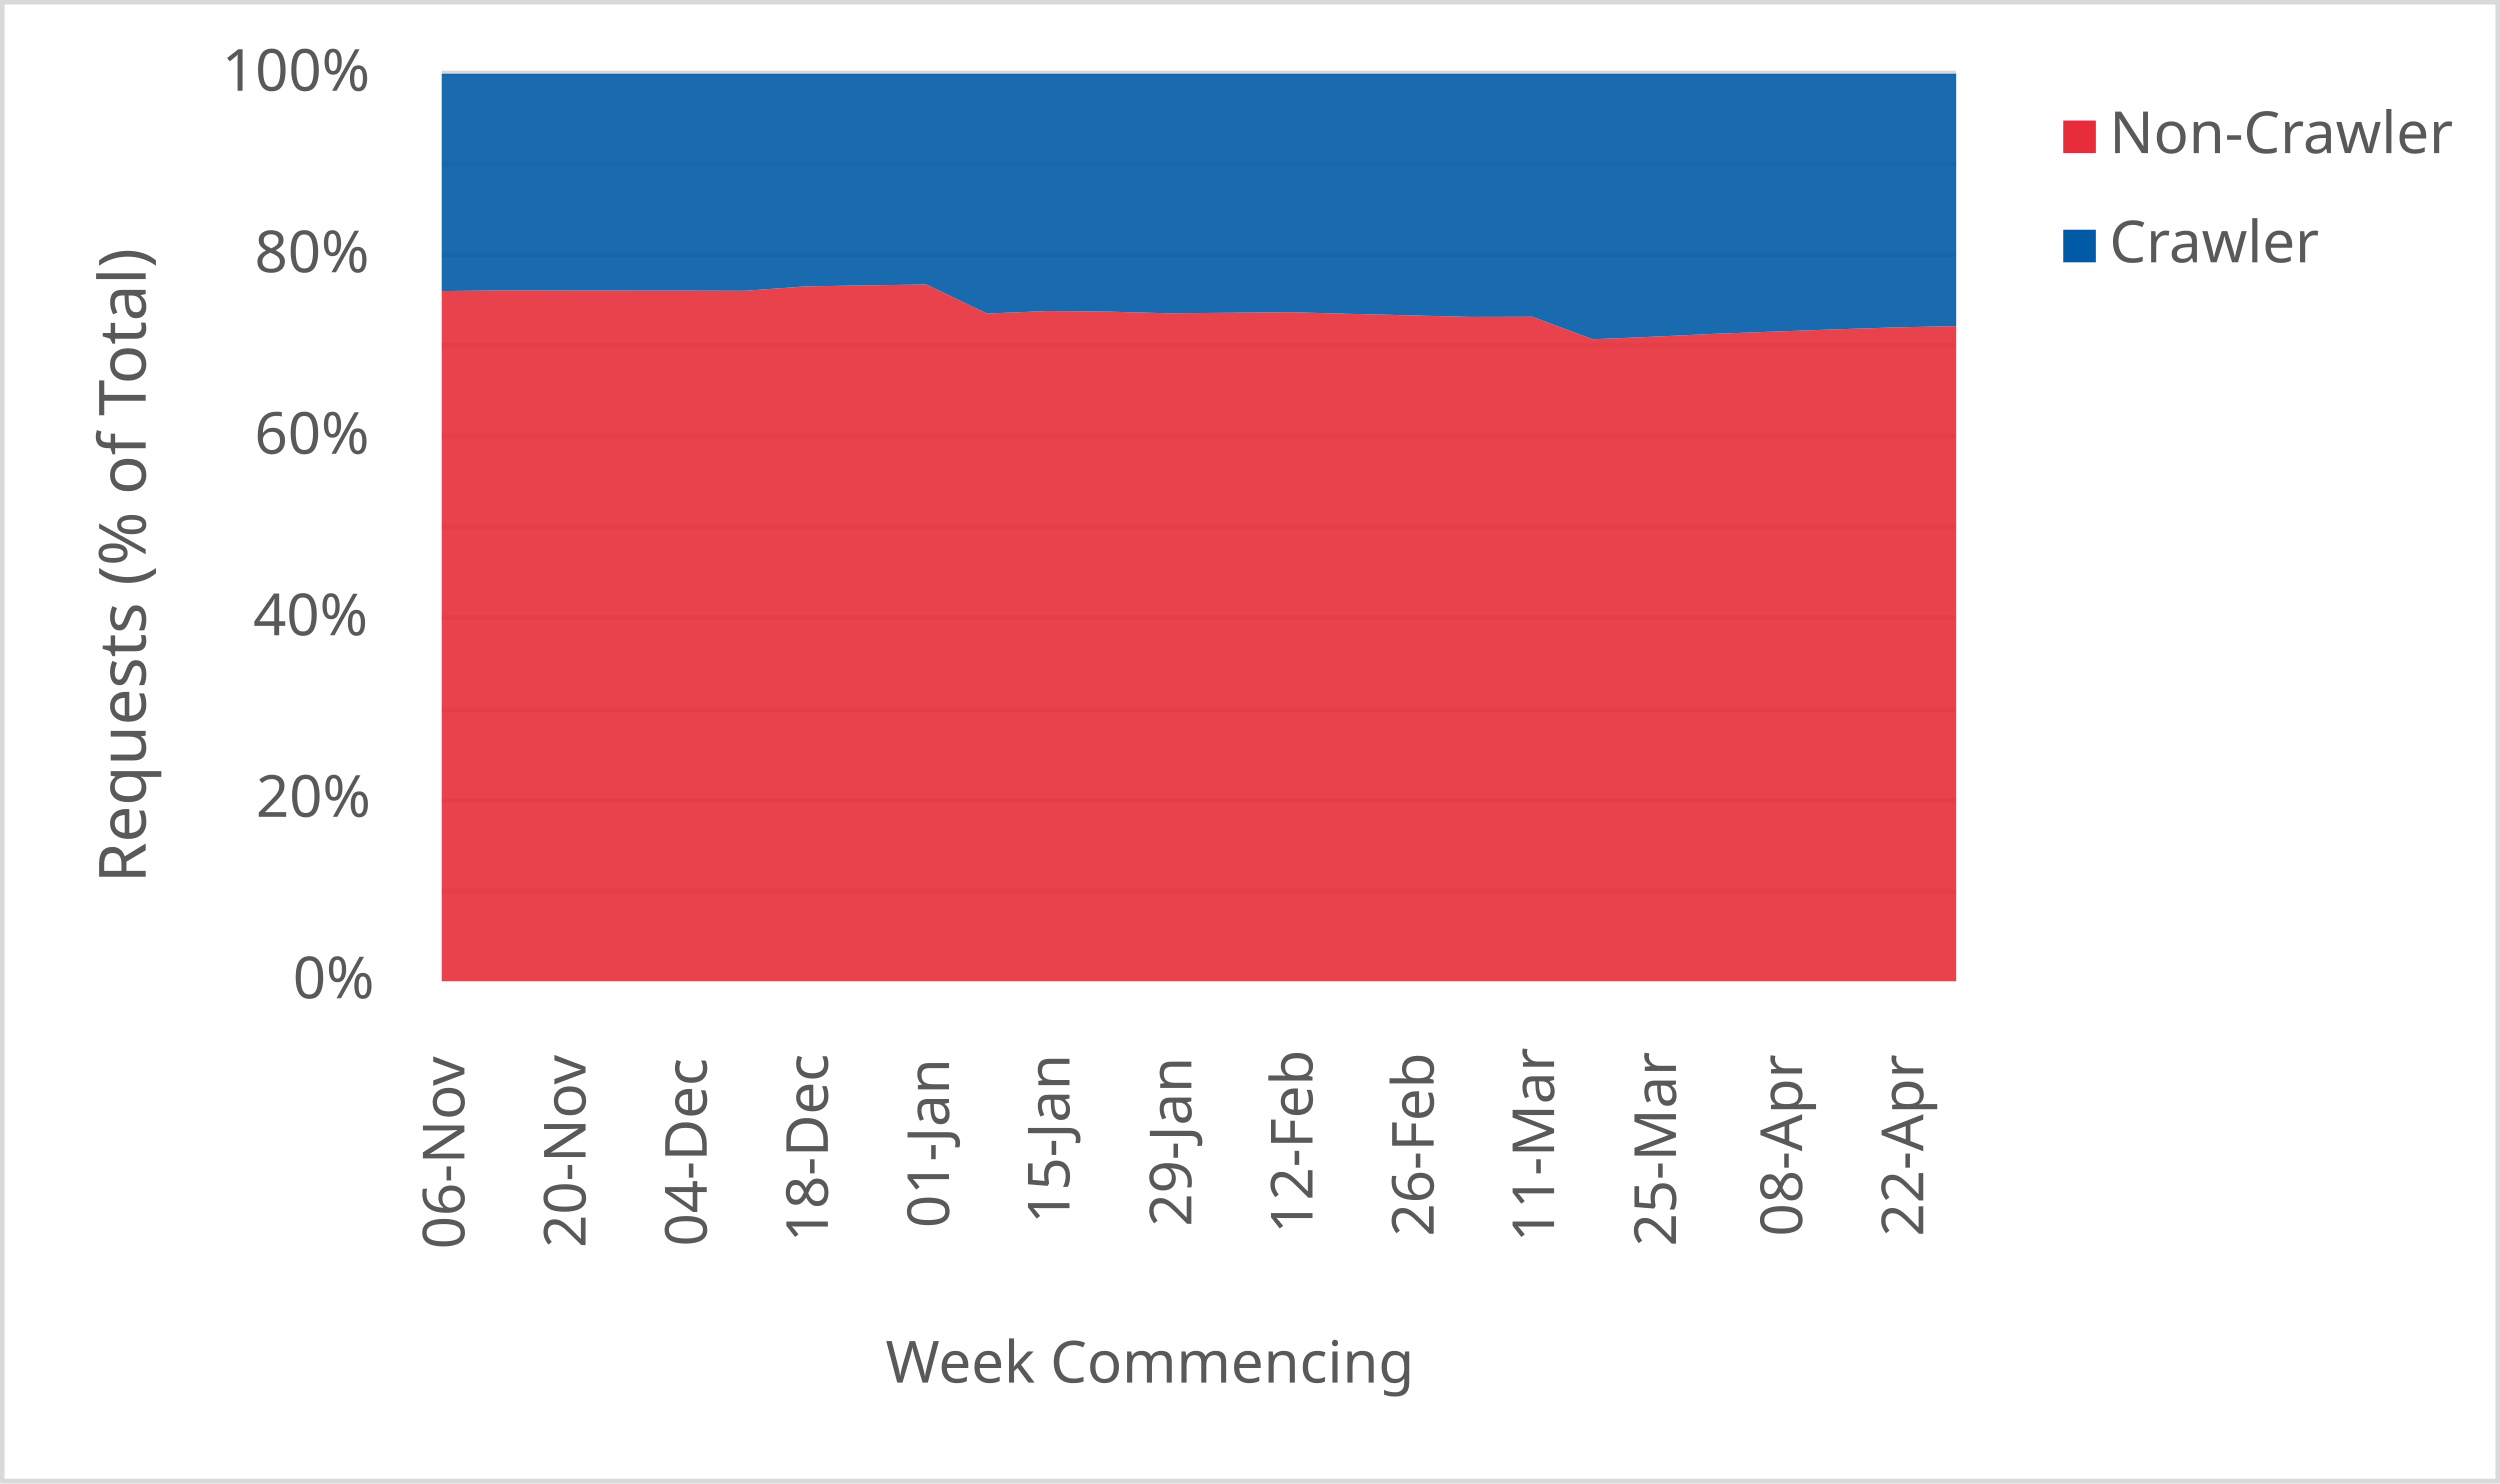
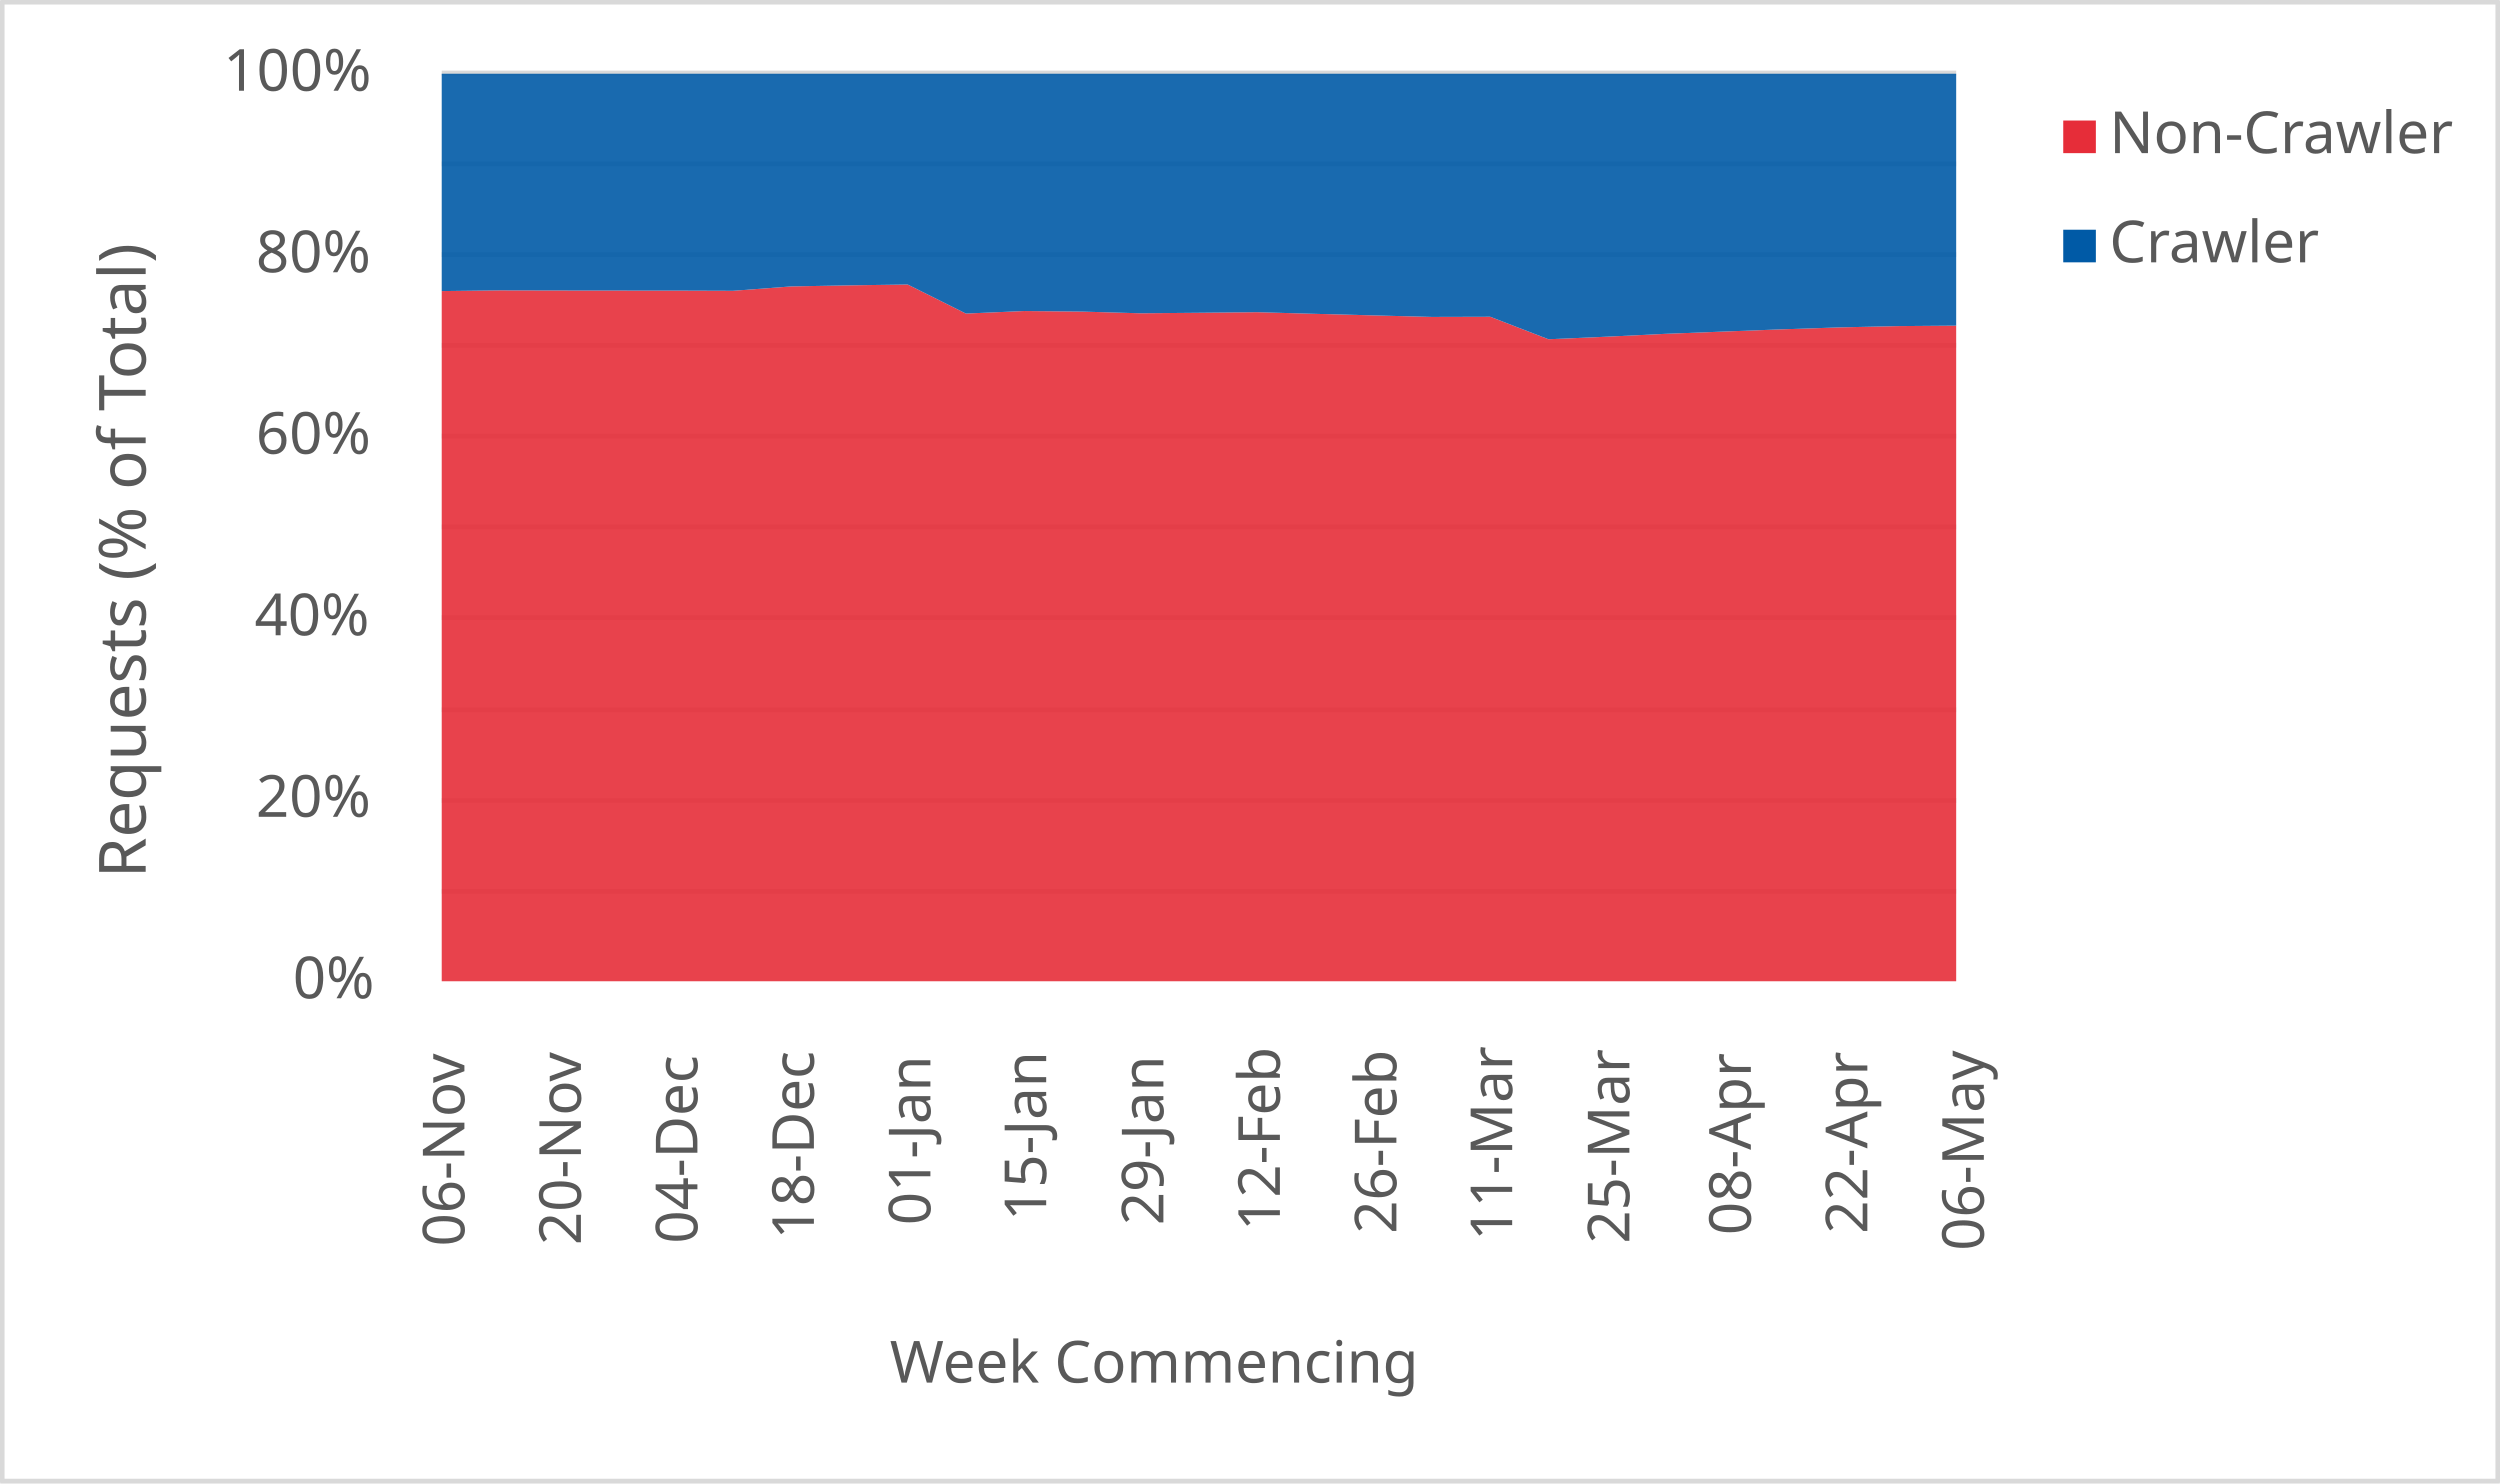
<svg xmlns="http://www.w3.org/2000/svg" width="1763" height="1046" xml:space="preserve" overflow="hidden">
  <defs>
    <clipPath id="clip0">
      <rect x="2917" y="346" width="1763" height="1046" />
    </clipPath>
  </defs>
  <g clip-path="url(#clip0)" transform="translate(-2917 -346)">
    <rect x="2918" y="347" width="1760" height="1043" fill="#FFFFFF" />
    <g>
      <path d="    M3228.5 974.532 4296.5 974.532    M3228.5 910.53 4296.5 910.53    M3228.5 846.528 4296.5 846.528    M3228.5 781.526 4296.5 781.526    M3228.5 717.524 4296.5 717.524    M3228.5 653.522 4296.5 653.522    M3228.5 589.52 4296.5 589.52    M3228.5 525.517 4296.5 525.517    M3228.5 461.515 4296.5 461.515    M3228.5 397.5 4296.5 397.5" stroke="#D9D9D9" stroke-width="3.438" stroke-linejoin="round" stroke-miterlimit="10" fill="none" />
    </g>
    <g>
      <path d="M 1038.5 4296.5 1038.5" stroke="#D9D9D9" stroke-width="3.438" stroke-linejoin="round" stroke-miterlimit="10" fill="none" fill-rule="evenodd" />
    </g>
    <g>
-       <text fill="#595959" font-family="Verdana,sans-serif" font-weight="400" font-size="41" transform="matrix(6.12323e-17 -1 1 6.12323e-17 3244.5 1227)">06-Nov</text>
+       <text fill="#595959" font-family="Verdana,sans-serif" font-weight="400" font-size="41" transform="matrix(6.12323e-17 -1 1 6.12323e-17 3244.5 1225)">06-Nov</text>
    </g>
    <g>
-       <text fill="#595959" font-family="Verdana,sans-serif" font-weight="400" font-size="41" transform="matrix(6.12323e-17 -1 1 6.12323e-17 3329.94 1226)">20-Nov</text>
+       <text fill="#595959" font-family="Verdana,sans-serif" font-weight="400" font-size="41" transform="matrix(6.12323e-17 -1 1 6.12323e-17 3326.654 1224)">20-Nov</text>
    </g>
    <g>
-       <text fill="#595959" font-family="Verdana,sans-serif" font-weight="400" font-size="41" transform="matrix(6.12323e-17 -1 1 6.12323e-17 3415.38 1225)">04-Dec</text>
+       <text fill="#595959" font-family="Verdana,sans-serif" font-weight="400" font-size="41" transform="matrix(6.12323e-17 -1 1 6.12323e-17 3408.808 1223)">04-Dec</text>
    </g>
    <g>
-       <text fill="#595959" font-family="Verdana,sans-serif" font-weight="400" font-size="41" transform="matrix(6.12323e-17 -1 1 6.12323e-17 3500.82 1222)">18-Dec</text>
+       <text fill="#595959" font-family="Verdana,sans-serif" font-weight="400" font-size="41" transform="matrix(6.12323e-17 -1 1 6.12323e-17 3490.962 1220)">18-Dec</text>
    </g>
    <g>
-       <text fill="#595959" font-family="Verdana,sans-serif" font-weight="400" font-size="41" transform="matrix(6.12323e-17 -1 1 6.12323e-17 3586.26 1212)">01-Jan</text>
+       <text fill="#595959" font-family="Verdana,sans-serif" font-weight="400" font-size="41" transform="matrix(6.12323e-17 -1 1 6.12323e-17 3573.115 1210)">01-Jan</text>
    </g>
    <g>
-       <text fill="#595959" font-family="Verdana,sans-serif" font-weight="400" font-size="41" transform="matrix(6.12323e-17 -1 1 6.12323e-17 3671.2 1209)">15-Jan</text>
+       <text fill="#595959" font-family="Verdana,sans-serif" font-weight="400" font-size="41" transform="matrix(6.12323e-17 -1 1 6.12323e-17 3654.769 1207)">15-Jan</text>
    </g>
    <g>
-       <text fill="#595959" font-family="Verdana,sans-serif" font-weight="400" font-size="41" transform="matrix(6.12323e-17 -1 1 6.12323e-17 3757.14 1211)">29-Jan</text>
+       <text fill="#595959" font-family="Verdana,sans-serif" font-weight="400" font-size="41" transform="matrix(6.12323e-17 -1 1 6.12323e-17 3737.423 1210)">29-Jan</text>
    </g>
    <g>
-       <text fill="#595959" font-family="Verdana,sans-serif" font-weight="400" font-size="41" transform="matrix(6.12323e-17 -1 1 6.12323e-17 3842.58 1216)">12-Feb</text>
+       <text fill="#595959" font-family="Verdana,sans-serif" font-weight="400" font-size="41" transform="matrix(6.12323e-17 -1 1 6.12323e-17 3819.577 1214)">12-Feb</text>
    </g>
    <g>
-       <text fill="#595959" font-family="Verdana,sans-serif" font-weight="400" font-size="41" transform="matrix(6.12323e-17 -1 1 6.12323e-17 3928.02 1218)">26-Feb</text>
+       <text fill="#595959" font-family="Verdana,sans-serif" font-weight="400" font-size="41" transform="matrix(6.12323e-17 -1 1 6.12323e-17 3901.731 1216)">26-Feb</text>
    </g>
    <g>
-       <text fill="#595959" font-family="Verdana,sans-serif" font-weight="400" font-size="41" transform="matrix(6.12323e-17 -1 1 6.12323e-17 4012.96 1222)">11-Mar</text>
+       <text fill="#595959" font-family="Verdana,sans-serif" font-weight="400" font-size="41" transform="matrix(6.12323e-17 -1 1 6.12323e-17 3983.385 1221)">11-Mar</text>
    </g>
    <g>
-       <text fill="#595959" font-family="Verdana,sans-serif" font-weight="400" font-size="41" transform="matrix(6.12323e-17 -1 1 6.12323e-17 4098.9 1225)">25-Mar</text>
+       <text fill="#595959" font-family="Verdana,sans-serif" font-weight="400" font-size="41" transform="matrix(6.12323e-17 -1 1 6.12323e-17 4066.038 1223)">25-Mar</text>
    </g>
    <g>
-       <text fill="#595959" font-family="Verdana,sans-serif" font-weight="400" font-size="41" transform="matrix(6.12323e-17 -1 1 6.12323e-17 4187.84 1218)">08-Apr</text>
+       <text fill="#595959" font-family="Verdana,sans-serif" font-weight="400" font-size="41" transform="matrix(6.12323e-17 -1 1 6.12323e-17 4151.692 1217)">08-Apr</text>
    </g>
    <g>
-       <text fill="#595959" font-family="Verdana,sans-serif" font-weight="400" font-size="41" transform="matrix(6.12323e-17 -1 1 6.12323e-17 4273.28 1218)">22-Apr</text>
+       <text fill="#595959" font-family="Verdana,sans-serif" font-weight="400" font-size="41" transform="matrix(6.12323e-17 -1 1 6.12323e-17 4233.846 1216)">22-Apr</text>
+     </g>
+     <g>
+       <text fill="#595959" font-family="Verdana,sans-serif" font-weight="400" font-size="41" transform="matrix(6.12323e-17 -1 1 6.12323e-17 4316 1228)">06-May</text>
    </g>
    <g>
      <text fill="#595959" font-family="Verdana,sans-serif" font-weight="400" font-size="41" transform="matrix(1 0 0 1 3123.5 1050)">0%</text>
    </g>
    <g>
      <text fill="#595959" font-family="Verdana,sans-serif" font-weight="400" font-size="41" transform="matrix(1 0 0 1 3097.5 922)">20%</text>
    </g>
    <g>
-       <text fill="#595959" font-family="Verdana,sans-serif" font-weight="400" font-size="41" transform="matrix(1 0 0 1 3095.5 794)">40%</text>
+       <text fill="#595959" font-family="Verdana,sans-serif" font-weight="400" font-size="41" transform="matrix(1 0 0 1 3096.5 794)">40%</text>
    </g>
    <g>
-       <text fill="#595959" font-family="Verdana,sans-serif" font-weight="400" font-size="41" transform="matrix(1 0 0 1 3096.5 666)">60%</text>
+       <text fill="#595959" font-family="Verdana,sans-serif" font-weight="400" font-size="41" transform="matrix(1 0 0 1 3097.5 666)">60%</text>
    </g>
    <g>
-       <text fill="#595959" font-family="Verdana,sans-serif" font-weight="400" font-size="41" transform="matrix(1 0 0 1 3096.5 538)">80%</text>
+       <text fill="#595959" font-family="Verdana,sans-serif" font-weight="400" font-size="41" transform="matrix(1 0 0 1 3097.5 538)">80%</text>
    </g>
    <g>
-       <text fill="#595959" font-family="Verdana,sans-serif" font-weight="400" font-size="41" transform="matrix(1 0 0 1 3073.5 410)">100%</text>
+       <text fill="#595959" font-family="Verdana,sans-serif" font-weight="400" font-size="41" transform="matrix(1 0 0 1 3074.5 410)">100%</text>
    </g>
    <g>
-       <text fill="#595959" font-family="Verdana,sans-serif" font-weight="400" font-size="41" transform="matrix(1 0 0 1 3541.5 1321)">Week Commencing</text>
+       <text fill="#595959" font-family="Verdana,sans-serif" font-weight="400" font-size="41" transform="matrix(1 0 0 1 3544.5 1321)">Week Commencing</text>
    </g>
    <g>
-       <text fill="#595959" font-family="Verdana,sans-serif" font-weight="400" font-size="46" transform="matrix(6.12323e-17 -1 1 6.12323e-17 3019.73 968.75)">Requests (% of Total)</text>
+       <text fill="#595959" font-family="Verdana,sans-serif" font-weight="400" font-size="46" transform="matrix(6.12323e-17 -1 1 6.12323e-17 3019.73 965.25)">Requests (% of Total)</text>
    </g>
    <rect x="2918.5" y="347.5" width="1760" height="1043" stroke="#D9D9D9" stroke-width="3.438" stroke-linejoin="round" stroke-miterlimit="10" fill="none" />
    <g>
-       <path d="M3228.5 1038 3271.22 1038 3313.94 1038 3356.66 1038 3399.38 1038 3442.1 1038 3484.82 1038 3527.54 1038 3570.26 1038 3612.98 1038 3655.7 1038 3698.42 1038 3741.14 1038 3783.86 1038 3826.58 1038 3869.3 1038 3912.02 1038 3954.74 1038 3997.46 1038 4040.18 1038 4082.9 1038 4125.62 1038 4168.34 1038 4211.06 1038 4253.78 1038 4296.5 1038 4296.5 575.969 4253.78 576.873 4211.06 578.247 4168.34 579.83 4125.62 581.426 4082.9 583.435 4040.18 585.23 3997.46 569.376 3954.74 569.492 3912.02 568.421 3869.3 567.329 3826.58 566.161 3783.86 566.563 3741.14 566.937 3698.42 565.743 3655.7 565.333 3612.98 567.131 3570.26 546.636 3527.54 547.236 3484.82 547.985 3442.1 551.067 3399.38 550.921 3356.66 550.905 3313.94 550.853 3271.22 550.756 3228.5 551.267 3228.5 1038Z" fill="#e62d39" opacity="0.9" />
+       <path d="M3228.5 1038 3269.577 1038 3310.654 1038 3351.731 1038 3392.808 1038 3433.885 1038 3474.962 1038 3516.038 1038 3557.115 1038 3598.192 1038 3639.269 1038 3680.346 1038 3721.423 1038 3762.5 1038 3803.577 1038 3844.654 1038 3885.731 1038 3926.808 1038 3967.885 1038 4008.962 1038 4050.038 1038 4091.115 1038 4132.192 1038 4173.269 1038 4214.346 1038 4255.423 1038 4296.5 1038 4296.5 575.629 4255.423 575.969 4214.346 576.873 4173.269 578.247 4132.192 579.83 4091.115 581.426 4050.038 583.435 4008.962 585.23 3967.885 569.376 3926.808 569.492 3885.731 568.421 3844.654 567.329 3803.577 566.161 3762.5 566.563 3721.423 566.937 3680.346 565.743 3639.269 565.333 3598.192 567.131 3557.115 546.636 3516.038 547.236 3474.962 547.985 3433.885 551.067 3392.808 550.921 3351.731 550.905 3310.654 550.853 3269.577 550.756 3228.5 551.267 3228.5 1038Z" fill="#e62d39" opacity="0.9" />
    </g>
    <g>
-       <path d="M3228.5 551.267 3271.22 550.756 3313.94 550.853 3356.66 550.905 3399.38 550.921 3442.1 551.067 3484.82 547.985 3527.54 547.236 3570.26 546.636 3612.98 567.131 3655.7 565.333 3698.42 565.743 3741.14 566.937 3783.86 566.563 3826.58 566.161 3869.3 567.329 3912.02 568.421 3954.74 569.492 3997.46 569.376 4040.18 585.23 4082.9 583.435 4125.62 581.426 4168.34 579.83 4211.06 578.247 4253.78 576.873 4296.5 575.969 4296.5 398 4253.78 398 4211.06 398 4168.34 398 4125.62 398 4082.9 398 4040.18 398 3997.46 398 3954.74 398 3912.02 398 3869.3 398 3826.58 398 3783.86 398 3741.14 398 3698.42 398 3655.7 398 3612.98 398 3570.26 398 3527.54 398 3484.82 398 3442.1 398 3399.38 398 3356.66 398 3313.94 398 3271.22 398 3228.5 398 3228.5 551.267Z" fill="#005aa6" opacity="0.9" />
+       <path d="M3228.5 551.267 3269.577 550.756 3310.654 550.853 3351.731 550.905 3392.808 550.921 3433.885 551.067 3474.962 547.985 3516.038 547.236 3557.115 546.636 3598.192 567.131 3639.269 565.333 3680.346 565.743 3721.423 566.937 3762.5 566.563 3803.577 566.161 3844.654 567.329 3885.731 568.421 3926.808 569.492 3967.885 569.376 4008.962 585.23 4050.038 583.435 4091.115 581.426 4132.192 579.83 4173.269 578.247 4214.346 576.873 4255.423 575.969 4296.5 575.629 4296.5 398 4255.423 398 4214.346 398 4173.269 398 4132.192 398 4091.115 398 4050.038 398 4008.962 398 3967.885 398 3926.808 398 3885.731 398 3844.654 398 3803.577 398 3762.5 398 3721.423 398 3680.346 398 3639.269 398 3598.192 398 3557.115 398 3516.038 398 3474.962 398 3433.885 398 3392.808 398 3351.731 398 3310.654 398 3269.577 398 3228.5 398 3228.5 551.267Z" fill="#005aa6" opacity="0.9" />
    </g>
    <g>
      <rect x="4372" y="431" width="23" height="23" fill="#e62d39" />
    </g>
    <g>
      <text fill="#595959" font-family="Verdana,sans-serif" font-weight="400" font-size="41" transform="matrix(1 0 0 1 4404.56 454)">Non-Crawler</text>
    </g>
    <g>
      <rect x="4372" y="508" width="23" height="23" fill="#005aa6" />
    </g>
    <g>
      <text fill="#595959" font-family="Verdana,sans-serif" font-weight="400" font-size="41" transform="matrix(1 0 0 1 4404.56 531)">Crawler</text>
    </g>
  </g>
</svg>
